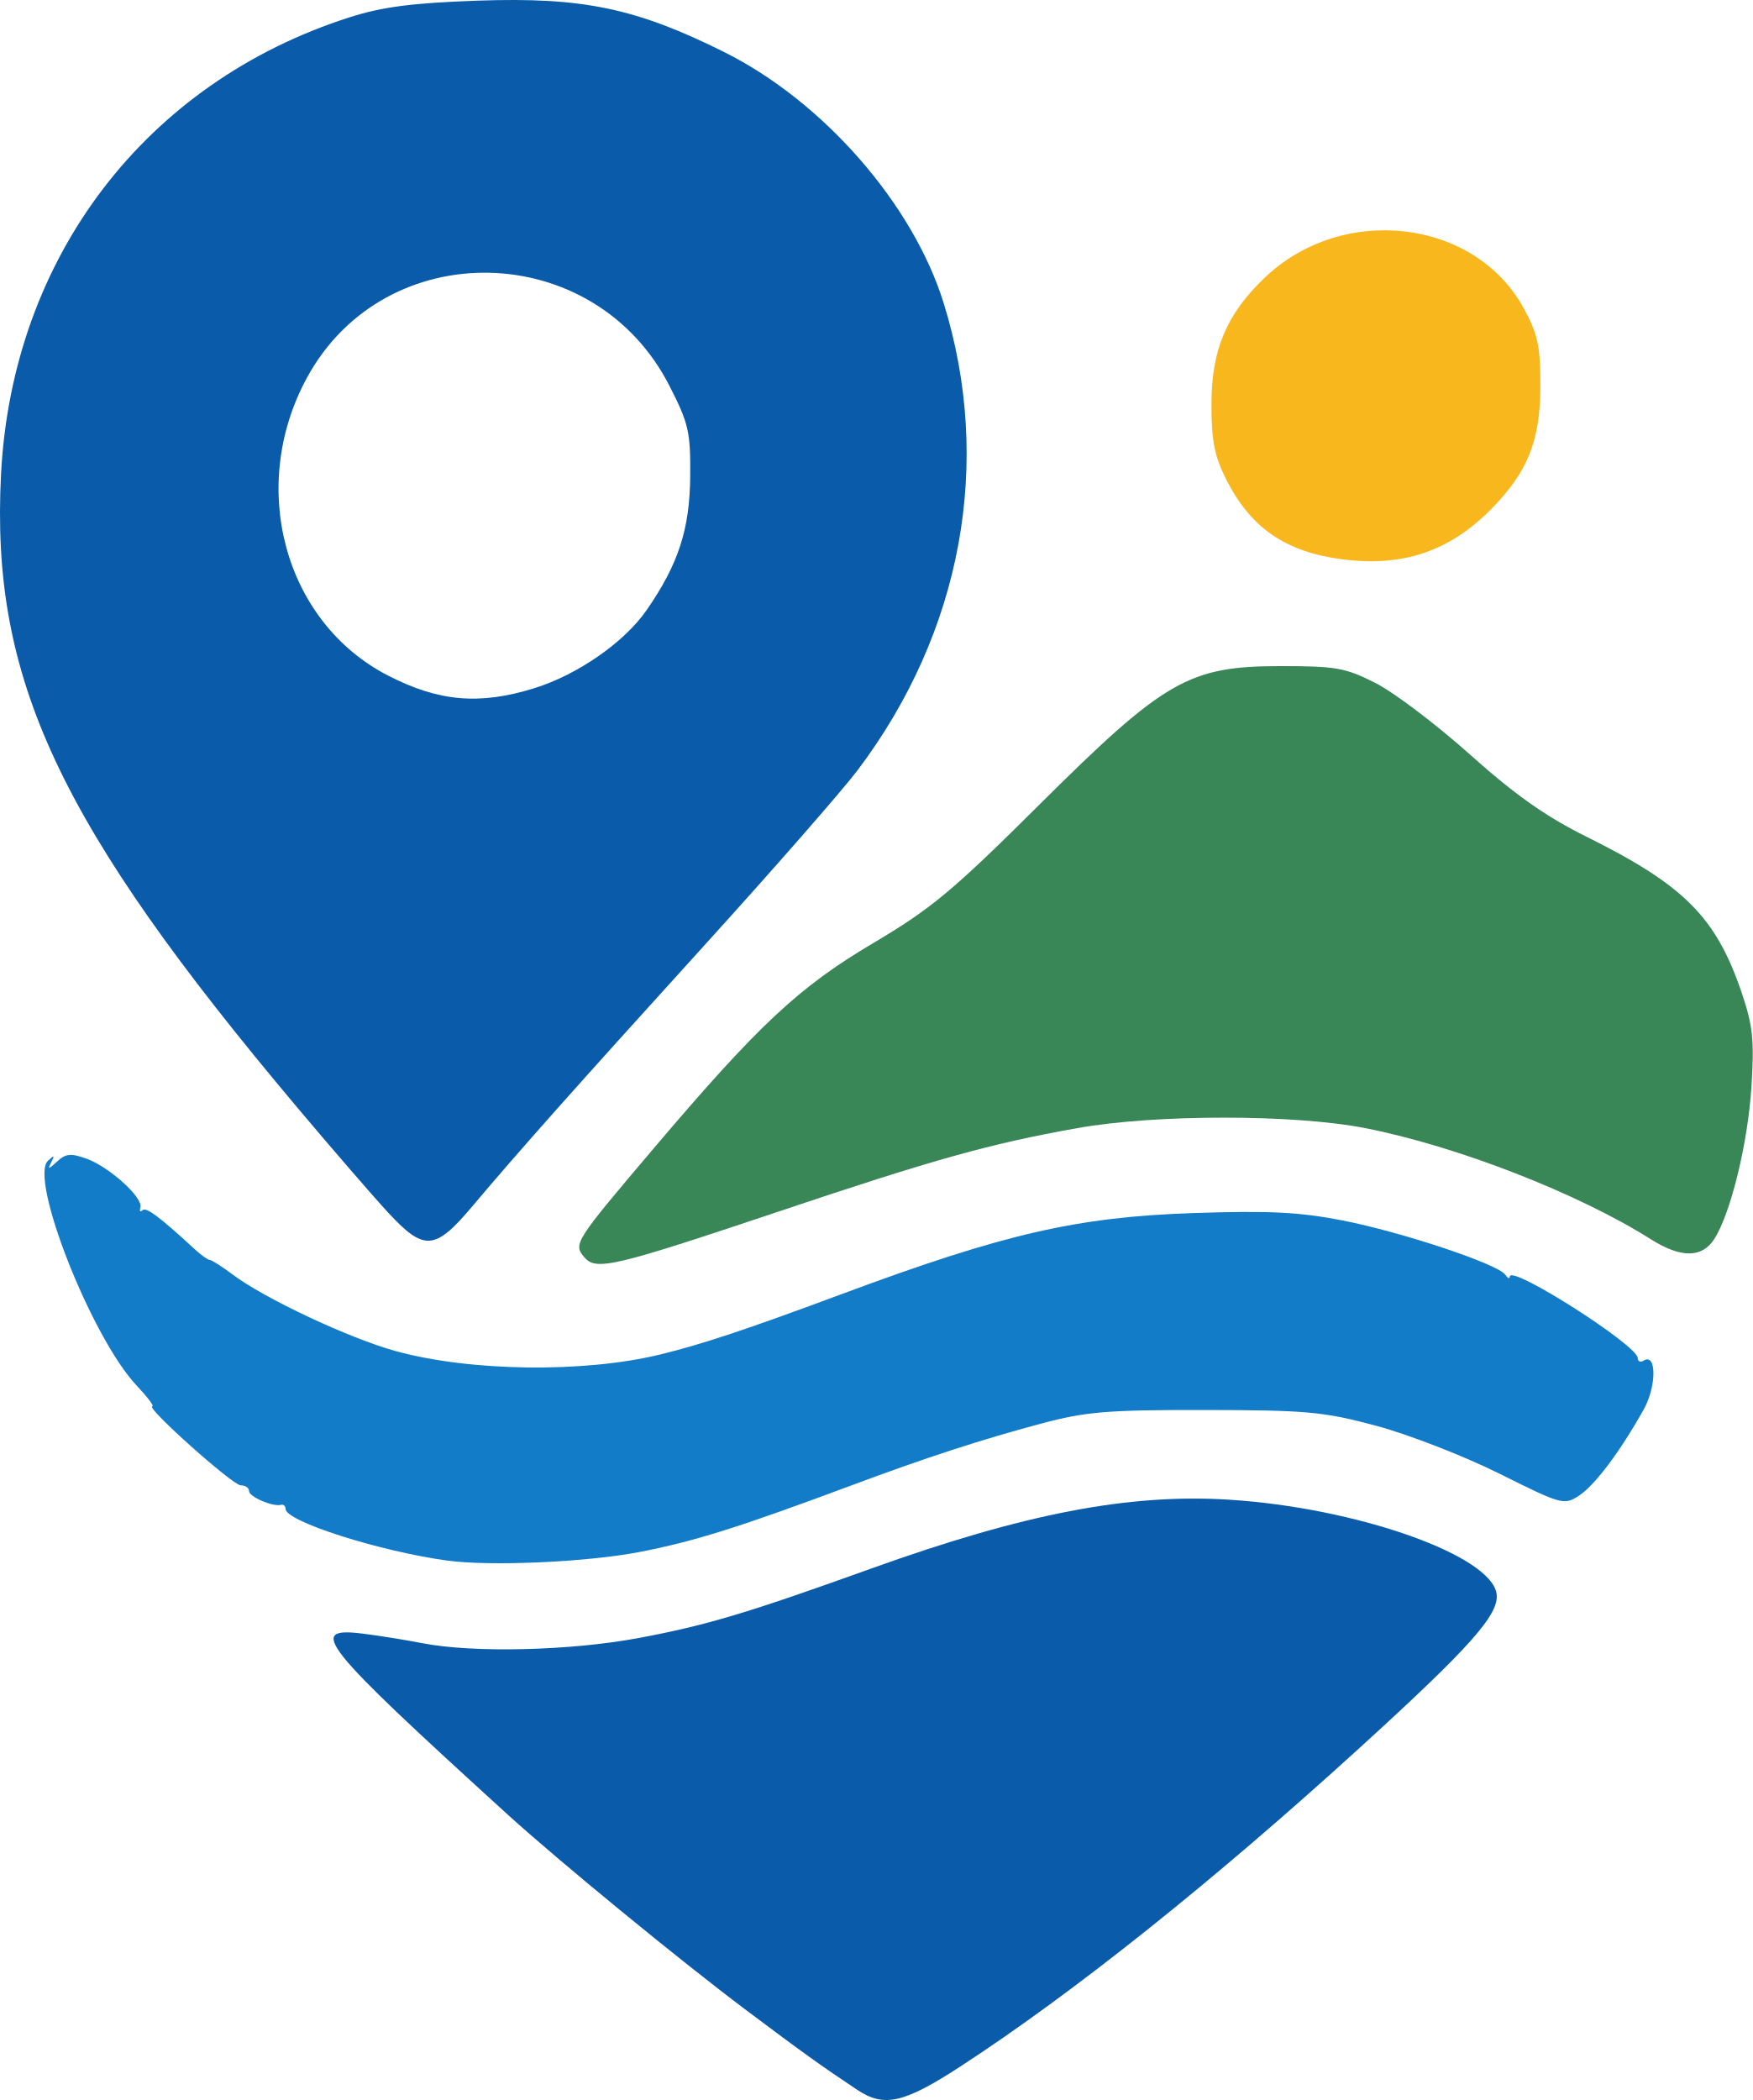
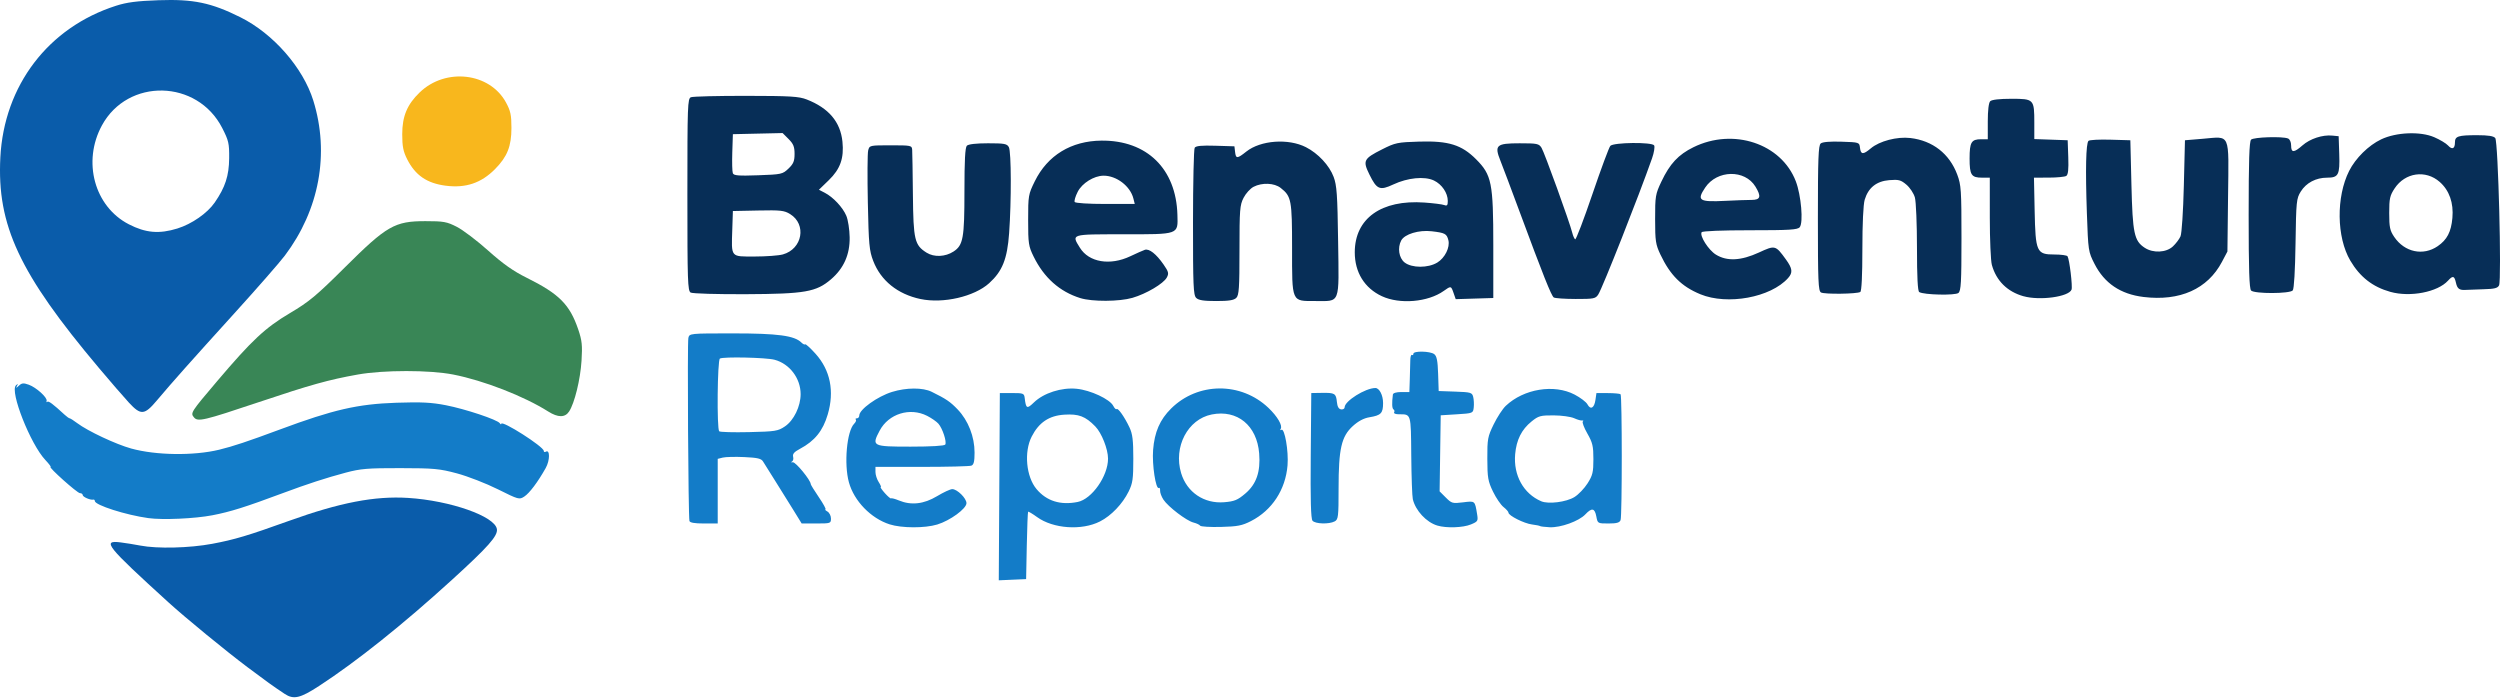
- <svg xmlns="http://www.w3.org/2000/svg" width="76.137mm" height="91.216mm" viewBox="0 0 76.137 91.216" version="1.1" id="svg1" xml:space="preserve">
+ <svg xmlns="http://www.w3.org/2000/svg" width="327.07mm" height="91.216mm" viewBox="0 0 327.07 91.216" version="1.1" id="svg1" xml:space="preserve">
  <defs id="defs1" />
  <g id="layer1" transform="translate(45.91248,-106.2844)">
    <g id="g1" transform="translate(49.42637,20.61545)">
      <path style="fill:#f5f5f6" d="M -128.555,417.634 V 282.168 H 74.645 277.845 V 417.634 553.101 H 74.645 -128.555 Z m 85.99,47.472 c 7.627,-5.272 14.74,-11.162 20.422,-16.913 2.41,-2.439 2.608,-2.718 2.539,-3.572 -0.071,-0.873 -0.198,-0.988 -2.224,-2.004 -3.625,-1.818 -6.146,-2.362 -10.948,-2.362 -5.463,0 -8.884,0.79 -17.727,4.095 -4.124,1.541 -7.619,2.204 -11.774,2.231 -2.81,0.018 -4.168,-0.095 -5.626,-0.468 -2.056,-0.527 -2.708,-0.374 -2.708,0.635 0,0.43 7.156,7.507 9.128,9.027 0.664,0.512 4.203,3.45 6.747,5.602 0.364,0.308 2.209,1.676 4.101,3.04 3.325,2.398 3.479,2.477 4.63,2.362 0.909,-0.091 1.722,-0.486 3.44,-1.673 z m 92.022,-13.659 c 0.192,-0.192 0.318,-1.12 0.318,-2.341 0,-1.113 0.076,-2.92 0.168,-4.016 l 0.168,-1.992 0.903,0.613 c 1.899,1.289 5.828,1.504 7.907,0.433 3.148,-1.622 4.857,-4.382 5.075,-8.196 0.165,-2.899 -0.297,-4.665 -1.75,-6.684 -1.253,-1.742 -3.27,-3.02 -5.359,-3.395 -2.064,-0.371 -4.736,0.198 -6.107,1.299 l -1.007,0.809 v -0.665 c 0,-0.846 -0.681,-1.212 -2.249,-1.212 -2.442,0 -2.249,-1.097 -2.249,12.789 0,9.168 0.08,12.321 0.318,12.558 0.178,0.178 1.029,0.318 1.931,0.318 0.903,0 1.754,-0.14 1.931,-0.318 z m 3.036,-11.349 c -1.95,-0.965 -3.053,-3.642 -2.47,-5.995 0.672,-2.714 2.227,-4.094 4.65,-4.129 3.088,-0.045 5.209,2.801 4.761,6.387 -0.297,2.373 -2.391,4.291 -4.685,4.29 -0.626,-1.2e-4 -1.641,-0.249 -2.256,-0.554 z m -14.871,4.361 c 2.097,-0.622 4.48,-2.382 4.48,-3.308 0,-0.679 -1.685,-2.351 -2.369,-2.351 -0.323,0 -1.116,0.38 -1.762,0.844 -0.925,0.664 -1.511,0.868 -2.756,0.958 -0.923,0.067 -1.91,-0.022 -2.372,-0.213 -1.093,-0.453 -2.648,-2.237 -2.648,-3.038 v -0.654 l 6.044,0.06 c 7.327,0.073 7.064,0.176 6.823,-2.671 -0.281,-3.328 -1.83,-5.887 -4.437,-7.33 -1.321,-0.732 -1.611,-0.786 -4.197,-0.786 -2.392,0 -2.956,0.088 -4.059,0.631 -1.633,0.804 -3.183,2.417 -4.076,4.243 -0.934,1.908 -1.15,5.426 -0.472,7.668 1.468,4.847 6.672,7.472 11.8,5.95 z m -7.426,-11.573 c 0,-0.526 1.084,-2.028 1.9,-2.632 0.499,-0.37 1.127,-0.525 2.123,-0.525 2.202,0 3.598,0.971 4.064,2.826 l 0.173,0.689 h -4.13 c -3.294,0 -4.13,-0.072 -4.13,-0.358 z M 79.22,443.733 c 2.107,-1.183 3.165,-2.299 4.023,-4.242 1.794,-4.062 0.595,-9.412 -2.643,-11.8 -2.034,-1.499 -2.823,-1.722 -6.088,-1.722 -2.732,0 -2.997,0.048 -4.328,0.785 -1.704,0.944 -3.035,2.409 -3.973,4.374 -0.606,1.27 -0.695,1.791 -0.695,4.101 0,2.346 0.084,2.826 0.743,4.233 1.129,2.413 2.488,3.678 5.182,4.82 1.296,0.549 1.778,0.613 3.81,0.501 2.037,-0.112 2.531,-0.243 3.969,-1.05 z m -6.031,-3.269 c -1.68,-0.408 -3.307,-2.772 -3.307,-4.804 0,-3.134 1.299,-5.045 3.813,-5.608 1.258,-0.281 1.618,-0.265 2.619,0.117 2.074,0.792 3.14,2.568 3.128,5.21 -0.009,1.793 -0.477,3.021 -1.524,4.001 -1.228,1.149 -2.892,1.53 -4.729,1.084 z m 34.169,4.122 c 1.523,-0.384 1.806,-0.958 1.351,-2.741 l -0.338,-1.323 -1.584,0.079 c -1.031,0.052 -1.755,-0.046 -2.073,-0.28 -0.697,-0.512 -0.941,-2.168 -0.954,-6.48 l -0.011,-3.77 h 2.107 c 2.397,0 2.655,-0.202 2.655,-2.08 0,-1.572 -0.468,-1.888 -2.797,-1.888 h -1.965 v -2.328 c 0,-1.458 -0.119,-2.447 -0.318,-2.646 -0.178,-0.178 -1.029,-0.318 -1.931,-0.318 -0.903,0 -1.754,0.14 -1.931,0.318 -0.181,0.181 -0.319,1.06 -0.321,2.051 -0.005,2.447 -0.173,2.924 -1.033,2.924 -1.031,0 -1.345,0.464 -1.345,1.984 0,1.576 0.311,1.984 1.508,1.984 h 0.873 v 4.617 c 0,5.889 0.239,7.08 1.701,8.493 1.664,1.609 3.767,2.069 6.407,1.405 z m 12.539,0.039 c 0.514,-0.143 1.497,-0.616 2.183,-1.051 1.075,-0.682 1.248,-0.726 1.248,-0.321 0,0.82 0.582,1.105 2.249,1.105 0.903,0 1.754,-0.14 1.931,-0.318 0.47,-0.47 0.451,-16.596 -0.019,-17.24 -0.276,-0.377 -0.673,-0.446 -2.181,-0.381 -1.811,0.078 -1.847,0.094 -2.013,0.873 -0.093,0.437 -0.183,0.654 -0.2,0.484 -0.017,-0.171 -0.765,-0.677 -1.661,-1.124 -1.374,-0.686 -1.934,-0.814 -3.562,-0.814 -2.716,0 -4.442,0.695 -6.113,2.461 -1.869,1.976 -2.549,3.845 -2.57,7.064 -0.015,2.28 0.059,2.673 0.801,4.233 1.065,2.24 1.872,3.163 3.576,4.091 2.148,1.169 4.334,1.493 6.331,0.938 z m -3.958,-4.781 c -1.878,-1.361 -2.605,-3.972 -1.856,-6.669 0.364,-1.31 1.83,-2.746 3.173,-3.107 1.338,-0.36 3.564,0.207 4.4,1.12 1.473,1.61 1.977,3.916 1.301,5.95 -1.065,3.205 -4.501,4.53 -7.018,2.707 z M 9.24,444.04 c 0.219,-0.219 0.318,-1.57 0.318,-4.366 v -4.048 l 2.447,0.008 2.447,0.008 2.654,4.292 2.654,4.292 2.103,0.078 c 1.746,0.065 2.159,8.1e-4 2.437,-0.379 0.395,-0.54 -0.113,-1.533 -3.091,-6.052 -1.879,-2.851 -2.096,-3.305 -1.58,-3.305 0.708,0 2.696,-1.726 3.392,-2.946 1.131,-1.981 1.481,-3.979 1.096,-6.263 -0.509,-3.017 -1.945,-4.825 -4.918,-6.194 -1.217,-0.56 -1.728,-0.609 -7.305,-0.691 -4.069,-0.06 -6.174,0.007 -6.548,0.207 -0.547,0.293 -0.552,0.397 -0.552,12.668 0,9.271 0.08,12.453 0.318,12.691 0.183,0.183 1.058,0.318 2.064,0.318 1.005,0 1.881,-0.135 2.064,-0.318 z m 0.585,-12.603 c -0.166,-0.055 -0.267,-1.74 -0.267,-4.432 v -4.344 h 3.35 c 3.084,0 3.439,0.052 4.463,0.652 1.33,0.78 1.976,1.993 1.976,3.713 0,1.666 -0.653,2.942 -1.94,3.794 -1.001,0.662 -1.248,0.704 -4.189,0.704 -1.719,0 -3.246,-0.04 -3.393,-0.088 z M 90.322,444.026 c 0.368,-0.281 0.445,-1.08 0.517,-5.358 0.073,-4.384 0.151,-5.161 0.61,-6.076 0.634,-1.264 2.021,-2.258 3.152,-2.258 0.455,0 1.108,-0.196 1.449,-0.435 0.567,-0.397 0.609,-0.573 0.477,-2.021 -0.081,-0.891 -0.298,-1.684 -0.496,-1.81 -0.972,-0.616 -3.454,0.039 -4.64,1.224 -0.811,0.811 -0.872,0.831 -0.872,0.29 0,-0.955 -0.517,-1.217 -2.406,-1.217 -1.371,0 -1.807,0.095 -1.931,0.419 -0.286,0.745 -0.181,16.511 0.113,17.061 0.226,0.422 0.563,0.512 1.934,0.512 0.921,0 1.853,-0.147 2.093,-0.331 z m -148.684,-0.592 c 2.932,-0.442 6,-1.324 9.697,-2.787 7.564,-2.994 11.694,-3.839 17.703,-3.622 4.9,0.177 6.81,0.636 10.752,2.586 2.849,1.41 3.824,1.583 4.589,0.818 0.76,-0.76 2.133,-2.839 2.676,-4.051 0.777,-1.736 0.422,-2.255 -2.997,-4.369 -4.464,-2.762 -9.495,-4.275 -14.984,-4.507 -5.556,-0.235 -9.088,0.576 -20.373,4.678 -7.963,2.895 -14.204,2.859 -20.146,-0.116 -3.002,-1.503 -4.074,-2.257 -6.936,-4.878 -1.289,-1.181 -2.629,-2.218 -2.978,-2.306 -0.692,-0.174 -1.878,0.451 -2.137,1.125 -0.23,0.598 0.65,3.36 1.927,6.05 4.129,8.7 12.794,12.949 23.206,11.38 z m 2.451,-13.596 c 1.464,-0.418 4.023,-1.263 5.688,-1.877 3.697,-1.364 8.527,-2.722 11.89,-3.344 3.516,-0.65 9.945,-0.66 12.965,-0.019 4.089,0.868 8.467,2.589 12.592,4.951 0.961,0.55 1.173,0.582 1.888,0.286 0.726,-0.301 0.878,-0.585 1.547,-2.894 0.583,-2.014 0.745,-3.127 0.758,-5.219 0.016,-2.558 -0.021,-2.736 -0.983,-4.682 -1.231,-2.491 -2.39,-3.536 -5.736,-5.169 -2.313,-1.129 -4.07,-2.433 -7.023,-5.212 -0.582,-0.548 -1.832,-1.368 -2.778,-1.823 -1.555,-0.748 -1.961,-0.828 -4.233,-0.828 -2.311,0 -2.659,0.071 -4.316,0.881 -1.491,0.729 -2.547,1.622 -6.102,5.159 -3.751,3.732 -4.669,4.495 -7.193,5.984 -2.937,1.732 -4.817,3.403 -8.053,7.159 -0.8,0.929 -1.878,2.172 -2.395,2.762 -1.474,1.683 -2.632,3.24 -2.632,3.54 0,0.372 0.759,1.105 1.144,1.105 0.172,0 1.51,-0.342 2.974,-0.761 z m -9.191,-0.787 c 0.389,-0.415 1.719,-1.922 2.956,-3.35 2.621,-3.025 5.792,-6.565 10.054,-11.225 5.49,-6.002 7.165,-8.523 8.629,-12.982 0.677,-2.061 0.739,-2.591 0.749,-6.35 0.01,-4.027 -0.006,-4.149 -0.921,-6.747 -1.851,-5.256 -5.377,-9.179 -10.337,-11.499 -5.445,-2.548 -12.855,-2.658 -18.142,-0.27 -1.874,0.846 -4.856,2.769 -6.083,3.923 -2.91,2.736 -5.478,7.335 -6.454,11.56 -0.816,3.532 -0.645,8.934 0.392,12.404 1.269,4.244 4.526,9.912 8.546,14.871 6.348,7.831 8.688,10.418 9.424,10.418 0.264,0 0.797,-0.339 1.186,-0.754 z m -0.905,-23.952 c -2.464,-0.612 -4.632,-2.455 -5.76,-4.895 -0.839,-1.815 -0.812,-5.75 0.051,-7.502 0.927,-1.882 2.736,-3.744 4.337,-4.464 1.943,-0.873 5.301,-0.88 7.218,-0.015 4.344,1.96 6.182,7.132 4.118,11.584 -1.015,2.189 -2.395,3.643 -4.345,4.578 -1.946,0.933 -3.792,1.168 -5.619,0.713 z m 128.819,9.64 c 1.106,-0.283 2.374,-0.702 2.817,-0.931 1.283,-0.663 2.665,-2.002 2.665,-2.581 0,-0.704 -1.637,-2.913 -2.503,-3.376 -0.625,-0.335 -0.84,-0.291 -2.469,0.497 -2.097,1.014 -4.338,1.196 -5.486,0.444 -0.633,-0.415 -1.711,-1.884 -1.713,-2.335 -5.44e-4,-0.109 2.797,-0.198 6.217,-0.198 5.865,0 6.248,-0.03 6.747,-0.529 0.367,-0.367 0.529,-0.882 0.529,-1.684 0,-7.054 -5.315,-11.677 -12.072,-10.501 -4.34,0.756 -7.489,4.045 -8.361,8.733 -0.42,2.256 0.025,4.858 1.254,7.345 1.163,2.352 3.087,4.023 5.554,4.823 2.879,0.934 4.112,0.987 6.821,0.294 z m -6.688,-13.31 c 0.003,-0.822 1.069,-2.011 2.186,-2.438 1.97,-0.753 3.935,0.106 4.668,2.041 l 0.276,0.728 h -3.565 c -2.676,0 -3.565,-0.083 -3.564,-0.331 z m 45.243,13.403 c 0.509,-0.081 1.459,-0.442 2.109,-0.803 l 1.183,-0.656 0.492,0.676 c 0.463,0.636 0.629,0.676 2.819,0.676 1.716,0 2.411,-0.101 2.647,-0.386 0.521,-0.628 0.233,-13.626 -0.341,-15.383 -0.983,-3.012 -3.202,-4.778 -6.794,-5.408 -3.77,-0.661 -9.482,0.943 -9.947,2.793 -0.198,0.788 1.319,3.728 2.017,3.91 0.269,0.07 1.066,-0.139 1.771,-0.466 1.672,-0.775 3.488,-1.034 4.79,-0.683 1.183,0.319 1.558,0.68 1.883,1.816 l 0.228,0.797 -2.479,-0.148 c -4.637,-0.277 -7.483,0.881 -8.928,3.633 -0.691,1.316 -0.754,1.647 -0.654,3.453 0.135,2.444 0.826,3.817 2.536,5.045 0.657,0.472 1.8,1.002 2.54,1.178 1.277,0.304 1.984,0.296 4.124,-0.044 z m -2.056,-5.195 c -1.144,-0.552 -1.141,-2.352 0.006,-3.206 0.772,-0.574 2.822,-0.75 4.233,-0.362 1.378,0.378 0.824,2.626 -0.863,3.498 -0.883,0.456 -2.505,0.49 -3.376,0.07 z m -58.433,4.953 c 2.124,-0.553 3.765,-1.582 4.801,-3.009 1.586,-2.186 1.768,-3.165 1.913,-10.292 0.16,-7.869 0.332,-7.465 -3.196,-7.465 -3.518,0 -3.353,-0.314 -3.353,6.399 0,5.874 -0.142,6.71 -1.314,7.756 -0.402,0.358 -0.968,0.529 -1.751,0.529 -0.955,0 -1.31,-0.152 -2.023,-0.864 l -0.865,-0.864 -0.132,-6.103 c -0.16,-7.366 0.04,-6.986 -3.545,-6.746 -1.295,0.087 -2.527,0.301 -2.738,0.476 -0.322,0.267 -0.366,1.384 -0.274,6.945 0.101,6.137 0.154,6.744 0.719,8.214 1.627,4.234 6.613,6.365 11.759,5.024 z m 36.193,-0.038 c 0.441,-0.399 0.484,-0.955 0.484,-6.226 0,-6.48 0.153,-7.24 1.638,-8.146 1.035,-0.631 1.761,-0.67 2.98,-0.161 1.508,0.63 1.587,0.987 1.733,7.854 0.101,4.748 0.219,6.348 0.495,6.681 0.289,0.348 0.857,0.437 2.794,0.437 1.559,0 2.597,-0.122 2.894,-0.339 0.423,-0.309 0.462,-0.95 0.44,-7.209 -0.014,-3.991 -0.143,-7.313 -0.309,-7.928 -1.231,-4.572 -5.577,-6.932 -10.223,-5.552 -0.747,0.222 -1.713,0.702 -2.146,1.066 l -0.788,0.663 -0.085,-0.736 -0.085,-0.736 -2.607,-0.076 c -1.695,-0.049 -2.736,0.031 -2.977,0.231 -0.304,0.253 -0.37,2.019 -0.37,9.977 0,8.627 0.047,9.722 0.438,10.154 0.612,0.677 4.957,0.712 5.693,0.046 z m 67.287,0.031 c 2.905,-0.757 5.893,-2.943 5.51,-4.032 -0.325,-0.923 -2.278,-3.234 -2.733,-3.234 -0.259,0 -1.167,0.368 -2.018,0.817 -1.387,0.732 -1.739,0.807 -3.374,0.717 -1.741,-0.096 -1.867,-0.148 -2.712,-1.126 -1.674,-1.937 -1.68,-1.934 5.12,-1.975 7.099,-0.042 6.96,0.008 6.955,-2.509 -0.006,-3.078 -1.057,-5.71 -2.991,-7.493 -3.403,-3.137 -8.194,-3.528 -12.475,-1.018 -1.323,0.776 -2.603,2.343 -3.532,4.325 -0.652,1.391 -0.71,1.787 -0.71,4.822 0,3.156 0.038,3.386 0.823,5.027 1.497,3.129 3.448,4.785 6.718,5.704 1.651,0.464 3.577,0.455 5.42,-0.025 z m -6.214,-13.629 c 0,-0.831 0.871,-1.825 1.967,-2.243 1.992,-0.761 4.003,-0.008 4.607,1.726 l 0.277,0.795 h -3.426 c -2.216,0 -3.426,-0.098 -3.426,-0.278 z m -13.953,13.441 c 0.398,-0.302 4.53,-10.467 6.94,-17.075 0.956,-2.62 0.975,-2.74 0.523,-3.24 -0.419,-0.463 -0.712,-0.503 -2.745,-0.371 -1.252,0.081 -2.524,0.197 -2.828,0.257 -0.587,0.117 -1.164,1.511 -3.586,8.665 -0.63,1.861 -1.196,3.231 -1.258,3.043 -0.783,-2.39 -4.111,-11.272 -4.317,-11.52 -0.187,-0.226 -1.143,-0.331 -3.01,-0.331 -3.858,0 -3.806,-0.262 -1.298,6.558 2.8,7.615 5.143,13.611 5.473,14.009 0.382,0.46 5.499,0.464 6.105,0.005 z m 61.264,-0.305 c 0.443,-0.229 0.874,-0.631 0.957,-0.892 0.168,-0.529 -0.224,-4.094 -0.499,-4.539 -0.096,-0.156 -0.853,-0.285 -1.681,-0.287 -0.828,-0.002 -1.657,-0.1 -1.841,-0.217 -0.614,-0.39 -0.855,-1.988 -0.855,-5.664 v -3.64 h 1.793 c 2.586,0 2.969,-0.336 2.969,-2.602 0,-2.62 -0.316,-2.954 -2.793,-2.954 h -1.969 v -2.23 c 0,-2.967 -0.103,-3.062 -3.307,-3.062 -3.205,0 -3.307,0.095 -3.307,3.062 v 2.23 h -0.873 c -1.306,0 -1.508,0.373 -1.508,2.778 0,2.444 0.195,2.778 1.622,2.778 h 0.987 l 0.085,5.622 c 0.08,5.276 0.123,5.7 0.707,6.886 1.165,2.366 3.438,3.451 6.821,3.256 1.038,-0.06 2.25,-0.296 2.693,-0.525 z m 16.089,-0.216 c 1.923,-0.736 3.612,-2.276 4.517,-4.119 l 0.742,-1.512 0.082,-7.066 c 0.057,-4.948 -0.009,-7.235 -0.221,-7.632 -0.283,-0.529 -0.465,-0.559 -2.728,-0.46 -1.333,0.059 -2.623,0.219 -2.866,0.356 -0.387,0.219 -0.452,0.981 -0.53,6.202 -0.095,6.364 -0.271,7.257 -1.559,7.946 -0.76,0.407 -2.431,0.384 -3.113,-0.042 -1.17,-0.73 -1.356,-1.681 -1.508,-7.677 -0.079,-3.108 -0.207,-5.86 -0.284,-6.115 -0.122,-0.402 -0.501,-0.463 -2.869,-0.463 -2.143,0 -2.801,0.088 -3.069,0.411 -0.26,0.314 -0.33,1.923 -0.296,6.813 0.025,3.521 0.12,6.819 0.212,7.328 0.589,3.261 3.611,6.082 7.104,6.632 1.904,0.3 4.719,0.033 6.385,-0.605 z m -182.226,0.07 c 1.076,-0.157 2.456,-0.506 3.067,-0.776 2.299,-1.017 4.37,-4.154 4.37,-6.619 0,-1.729 -0.756,-3.7 -1.894,-4.934 -0.586,-0.635 -1.292,-1.227 -1.569,-1.315 -0.455,-0.144 -0.423,-0.228 0.327,-0.859 1.107,-0.932 2.072,-3.059 2.076,-4.575 0.005,-2.143 -0.652,-3.748 -2.081,-5.084 -2.04,-1.908 -2.973,-2.102 -10.749,-2.236 -4.297,-0.074 -6.869,-0.016 -7.342,0.166 l -0.728,0.28 v 12.826 c 0,10.848 0.058,12.858 0.378,13.037 0.599,0.335 11.968,0.408 14.146,0.091 z m -7.998,-5.48 c -0.097,-0.097 -0.176,-1.357 -0.176,-2.799 v -2.623 l 3.434,0.087 c 3.349,0.085 3.453,0.105 4.167,0.821 0.581,0.582 0.733,0.978 0.733,1.911 0,2.127 -1.276,2.745 -5.711,2.768 -1.249,0.006 -2.35,-0.068 -2.447,-0.165 z m -0.176,-12.921 v -2.514 h 3.022 c 2.866,0 3.065,0.036 3.836,0.685 0.925,0.779 1.062,1.772 0.417,3.02 -0.517,0.999 -1.686,1.319 -4.828,1.321 l -2.447,10e-4 z M 158.675,413.825 c 0.255,-0.098 0.357,-1.591 0.42,-6.163 0.093,-6.663 0.243,-7.344 1.795,-8.147 1.326,-0.686 2.534,-0.519 3.651,0.504 l 0.988,0.905 0.132,6.35 c 0.073,3.492 0.202,6.419 0.286,6.503 0.085,0.084 1.223,0.229 2.53,0.322 3.81,0.27 3.534,0.863 3.534,-7.576 0,-6.527 -0.045,-7.246 -0.541,-8.57 -1.699,-4.54 -7.482,-6.339 -11.551,-3.594 -0.974,0.657 -1.137,0.7 -1.137,0.3 0,-0.898 -0.565,-1.102 -3.043,-1.102 -1.52,0 -2.525,0.117 -2.725,0.318 -0.491,0.491 -0.452,19.354 0.042,19.848 0.261,0.261 1.03,0.342 2.821,0.295 1.354,-0.035 2.613,-0.122 2.798,-0.193 z m 73.757,0.12 c 0.562,-0.13 1.604,-0.599 2.315,-1.041 0.927,-0.576 1.293,-0.696 1.293,-0.424 0,0.864 1.098,1.176 3.534,1.004 2.698,-0.19 3.083,-0.444 3.074,-2.02 -0.034,-6.118 -0.564,-18.034 -0.815,-18.336 -0.216,-0.261 -0.994,-0.364 -2.742,-0.364 -2.078,0 -2.509,0.076 -2.904,0.512 -0.255,0.282 -0.386,0.638 -0.291,0.792 0.095,0.154 -0.449,-0.107 -1.208,-0.579 -1.33,-0.827 -1.483,-0.858 -4.182,-0.857 -2.589,6.1e-4 -2.905,0.058 -4.174,0.761 -3.731,2.066 -5.379,5.195 -5.368,10.194 0.007,3.104 0.455,4.63 2.034,6.924 1.899,2.761 5.962,4.239 9.433,3.434 z m -1.49,-6.118 c -1.866,-0.309 -3.103,-2.115 -3.103,-4.53 0,-1.651 0.806,-3.476 1.88,-4.257 0.926,-0.674 2.831,-0.688 3.958,-0.03 2.449,1.431 2.803,5.89 0.63,7.94 -0.961,0.906 -1.828,1.132 -3.365,0.877 z m -15.59,5.769 c 0.169,-0.204 0.311,-2.606 0.363,-6.152 0.073,-4.959 0.154,-5.943 0.554,-6.674 0.577,-1.056 2.202,-1.921 3.607,-1.921 1.488,0 1.878,-0.648 1.878,-3.119 0,-2.603 -0.221,-2.968 -1.795,-2.961 -1.263,0.006 -3.231,0.731 -4.087,1.505 -0.425,0.385 -0.468,0.385 -0.468,0.004 0,-0.957 -0.746,-1.251 -3.175,-1.251 -1.778,0 -2.444,0.1 -2.759,0.416 -0.363,0.363 -0.416,1.637 -0.416,9.967 0,8.516 0.048,9.604 0.438,10.035 0.367,0.406 0.854,0.484 3.01,0.484 1.752,0 2.661,-0.107 2.85,-0.335 z M -22.282,399.057 c 1.408,-0.651 3.096,-2.355 3.785,-3.82 0.839,-1.786 0.757,-4.778 -0.18,-6.498 -1.178,-2.164 -3.404,-3.383 -6.179,-3.383 -2.823,0 -5.4,1.647 -6.771,4.329 -1.388,2.714 -0.68,6.631 1.536,8.495 1.091,0.918 1.881,1.243 3.534,1.456 1.703,0.219 2.905,0.057 4.276,-0.578 z" id="path8" />
      <path style="fill:#f8b71d" d="m -37.028,109.964 c -2.458,-0.316 -3.976,-1.357 -5.04,-3.457 -0.518,-1.023 -0.648,-1.681 -0.648,-3.282 0,-2.348 0.646,-3.891 2.292,-5.474 3.389,-3.259 9.153,-2.586 11.278,1.317 0.602,1.107 0.718,1.642 0.718,3.336 0,2.403 -0.545,3.77 -2.149,5.39 -1.809,1.827 -3.83,2.507 -6.45,2.17 z" id="path6" />
      <path style="fill:#137cc8" d="m 35.399,149.34 0.069,-12.249 h 1.587 c 1.496,0 1.592,0.038 1.667,0.661 0.167,1.392 0.292,1.452 1.201,0.571 1.28,-1.241 3.622,-1.99 5.599,-1.791 1.817,0.183 4.342,1.363 4.786,2.237 0.159,0.312 0.354,0.502 0.434,0.421 0.186,-0.186 1.04,1.028 1.688,2.398 0.4,0.847 0.5,1.667 0.5,4.101 -2.2e-5,2.644 -0.08,3.205 -0.611,4.284 -0.8,1.624 -2.274,3.165 -3.747,3.915 -2.387,1.216 -6.12,0.958 -8.23,-0.57 -0.598,-0.433 -1.127,-0.749 -1.175,-0.7 -0.048,0.048 -0.126,2.051 -0.174,4.451 l -0.086,4.364 -1.789,0.078 -1.789,0.078 z m 10.25,2 c 1.858,-0.372 3.974,-3.389 3.974,-5.667 0,-1.253 -0.838,-3.368 -1.673,-4.222 -1.294,-1.324 -2.162,-1.652 -4.047,-1.532 -1.998,0.127 -3.323,1.017 -4.268,2.866 -1.027,2.009 -0.726,5.256 0.638,6.876 1.314,1.561 3.13,2.129 5.376,1.679 z m -24.601,2.928 c -2.45,-0.785 -4.649,-3.052 -5.324,-5.492 -0.665,-2.401 -0.278,-6.706 0.688,-7.673 0.208,-0.208 0.304,-0.451 0.213,-0.541 -0.09,-0.09 -0.025,-0.164 0.145,-0.164 0.17,0 0.309,-0.168 0.309,-0.374 0,-0.783 2.373,-2.489 4.286,-3.081 1.874,-0.58 4.025,-0.587 5.182,-0.018 1.9,0.935 2.437,1.3 3.413,2.322 1.375,1.44 2.201,3.552 2.201,5.632 0,1.169 -0.103,1.589 -0.419,1.71 -0.23,0.088 -3.147,0.161 -6.482,0.161 H 19.196 v 0.671 c 0,0.369 0.192,0.964 0.427,1.323 0.235,0.359 0.353,0.652 0.263,0.652 -0.091,0 0.154,0.357 0.543,0.794 0.389,0.437 0.757,0.744 0.817,0.684 0.06,-0.06 0.513,0.059 1.006,0.264 1.604,0.67 3.272,0.486 4.995,-0.552 0.846,-0.509 1.744,-0.926 1.996,-0.926 0.649,0 1.859,1.195 1.859,1.837 0,0.717 -2.135,2.278 -3.818,2.792 -1.622,0.495 -4.658,0.485 -6.236,-0.02 z m 7.279,-10.435 c 0.221,-0.358 -0.355,-2.116 -0.897,-2.735 -0.236,-0.27 -0.9,-0.731 -1.475,-1.025 -2.246,-1.146 -5.04,-0.275 -6.21,1.936 -1.078,2.037 -0.969,2.093 4.056,2.093 2.676,0 4.423,-0.104 4.525,-0.27 z m 33.348,10.61 c -0.077,-0.125 -0.469,-0.31 -0.871,-0.41 -0.916,-0.229 -3.318,-2.06 -3.937,-3.003 -0.256,-0.391 -0.451,-0.921 -0.432,-1.179 0.019,-0.258 -0.054,-0.414 -0.163,-0.347 -0.401,0.248 -0.903,-3.054 -0.754,-4.957 0.184,-2.354 0.889,-3.977 2.359,-5.432 3.504,-3.469 9.142,-3.505 12.736,-0.081 1.17,1.115 1.867,2.305 1.602,2.735 -0.104,0.168 -0.066,0.225 0.087,0.13 0.427,-0.264 0.958,2.802 0.805,4.65 -0.265,3.194 -2.023,5.877 -4.775,7.288 -1.173,0.601 -1.759,0.715 -3.946,0.77 -1.413,0.035 -2.632,-0.039 -2.709,-0.164 z m 5.901,-4.199 c 1.455,-1.234 2.012,-2.839 1.82,-5.254 -0.289,-3.655 -2.854,-5.762 -6.204,-5.097 -3.143,0.624 -5.034,4.243 -4.007,7.669 0.752,2.51 3.004,4.032 5.638,3.812 1.338,-0.112 1.751,-0.281 2.753,-1.131 z m 25.126,4.182 c -1.435,-0.433 -2.841,-1.944 -3.205,-3.445 -0.088,-0.364 -0.18,-2.946 -0.204,-5.738 -0.047,-5.523 -0.003,-5.374 -1.607,-5.374 -0.433,0 -0.719,-0.111 -0.636,-0.246 0.084,-0.135 0.049,-0.31 -0.077,-0.388 -0.2,-0.124 -0.229,-0.794 -0.085,-1.945 0.025,-0.203 0.452,-0.331 1.1,-0.331 h 1.058 l 0.055,-1.654 c 0.03,-0.909 0.06,-2.029 0.066,-2.489 0.006,-0.459 0.1,-0.78 0.209,-0.712 0.109,0.068 0.198,-0.003 0.198,-0.157 0,-0.392 2.186,-0.351 2.72,0.051 0.338,0.254 0.457,0.852 0.514,2.58 l 0.074,2.249 2.18,0.077 c 2.035,0.072 2.191,0.118 2.336,0.696 0.085,0.34 0.116,0.961 0.069,1.378 -0.086,0.753 -0.105,0.761 -2.203,0.892 l -2.117,0.132 -0.072,4.975 -0.072,4.975 0.809,0.809 c 0.766,0.766 0.885,0.799 2.256,0.628 1.581,-0.198 1.545,-0.227 1.832,1.503 0.156,0.939 0.119,1.003 -0.805,1.389 -1.027,0.429 -3.211,0.502 -4.392,0.145 z m 13.44,0.07 c -0.05,-0.05 -0.53,-0.146 -1.067,-0.215 -1.027,-0.131 -3.06,-1.155 -3.063,-1.542 -0.001,-0.125 -0.292,-0.455 -0.647,-0.734 -0.355,-0.279 -0.975,-1.189 -1.378,-2.022 -0.655,-1.355 -0.734,-1.809 -0.742,-4.293 -0.009,-2.589 0.048,-2.895 0.828,-4.498 0.46,-0.946 1.174,-2.039 1.586,-2.428 2.356,-2.229 6.324,-2.876 9.008,-1.47 0.759,0.398 1.511,0.968 1.672,1.268 0.409,0.765 0.894,0.504 1.05,-0.566 l 0.132,-0.905 1.505,0.006 c 0.828,0.003 1.571,0.071 1.651,0.151 0.207,0.207 0.209,15.922 0.002,16.461 -0.131,0.342 -0.502,0.447 -1.586,0.447 -1.408,0 -1.416,-0.005 -1.589,-0.926 -0.205,-1.095 -0.591,-1.166 -1.435,-0.267 -0.837,0.891 -3.243,1.757 -4.676,1.683 -0.637,-0.033 -1.199,-0.1 -1.249,-0.15 z m 4.504,-3.802 c 0.524,-0.324 1.296,-1.13 1.715,-1.79 0.663,-1.046 0.762,-1.455 0.762,-3.168 0,-1.698 -0.108,-2.155 -0.79,-3.347 -0.435,-0.759 -0.702,-1.468 -0.595,-1.576 0.107,-0.107 0.076,-0.166 -0.07,-0.13 -0.146,0.036 -0.622,-0.099 -1.058,-0.298 -0.437,-0.2 -1.646,-0.368 -2.687,-0.373 -1.725,-0.009 -1.983,0.062 -2.892,0.797 -1.305,1.056 -1.98,2.405 -2.145,4.283 -0.242,2.758 1.092,5.165 3.412,6.157 0.945,0.404 3.28,0.106 4.349,-0.555 z m -115.786,3.132 c -0.154,-0.618 -0.289,-23.346 -0.142,-23.945 0.146,-0.594 0.154,-0.595 5.855,-0.595 5.852,0 8.029,0.292 8.934,1.197 0.201,0.201 0.424,0.307 0.496,0.236 0.071,-0.071 0.68,0.482 1.352,1.229 1.938,2.155 2.491,4.904 1.598,7.94 -0.631,2.147 -1.704,3.475 -3.639,4.504 -0.758,0.403 -0.985,0.669 -0.888,1.04 0.072,0.274 -0.006,0.56 -0.172,0.635 -0.166,0.075 -0.107,0.111 0.133,0.079 0.372,-0.05 2.342,2.356 2.342,2.86 0,0.084 0.481,0.861 1.068,1.726 0.588,0.865 0.974,1.577 0.86,1.581 -0.115,0.004 6.3e-5,0.129 0.255,0.278 0.255,0.148 0.463,0.561 0.463,0.918 0,0.629 -0.058,0.648 -1.918,0.646 l -1.918,-0.002 -1.058,-1.72 c -0.582,-0.946 -1.654,-2.664 -2.381,-3.818 -0.728,-1.154 -1.454,-2.312 -1.614,-2.574 -0.232,-0.38 -0.725,-0.495 -2.45,-0.573 -1.187,-0.054 -2.455,-0.024 -2.818,0.067 l -0.659,0.165 v 4.228 4.228 h -1.808 c -1.226,0 -1.835,-0.106 -1.89,-0.331 z M 7.349,141.457 c 1.162,-0.78 2.057,-2.619 2.057,-4.227 0,-2.067 -1.442,-3.969 -3.408,-4.494 -1.108,-0.296 -6.729,-0.419 -7.154,-0.156 -0.327,0.202 -0.413,9.191 -0.091,9.513 0.107,0.107 1.863,0.157 3.903,0.11 3.442,-0.079 3.778,-0.132 4.693,-0.746 z m 69.025,12.337 c -0.214,-0.258 -0.281,-2.725 -0.231,-8.533 l 0.07,-8.17 1.378,-0.022 c 1.705,-0.028 1.864,0.069 1.974,1.192 0.06,0.614 0.235,0.921 0.551,0.966 0.255,0.036 0.463,-0.089 0.463,-0.28 0,-0.809 2.707,-2.505 4.016,-2.516 0.526,-0.004 1.011,0.94 1.011,1.969 0,1.331 -0.265,1.608 -1.776,1.857 -0.746,0.123 -1.468,0.505 -2.182,1.154 -1.495,1.36 -1.863,2.973 -1.863,8.161 0,3.72 -0.04,4.058 -0.512,4.31 -0.734,0.393 -2.546,0.338 -2.899,-0.089 z m -152.296,-0.341 c -2.941,-0.403 -7.011,-1.703 -7.011,-2.24 0,-0.128 -0.089,-0.208 -0.198,-0.18 -0.361,0.095 -1.389,-0.348 -1.389,-0.599 0,-0.136 -0.162,-0.247 -0.361,-0.247 -0.348,0 -4.174,-3.419 -3.841,-3.433 0.09,-0.004 -0.217,-0.41 -0.682,-0.903 -1.956,-2.074 -4.684,-8.993 -3.85,-9.765 0.274,-0.254 0.302,-0.238 0.136,0.078 -0.165,0.314 -0.112,0.306 0.25,-0.034 0.379,-0.356 0.603,-0.379 1.289,-0.132 0.985,0.354 2.465,1.693 2.34,2.117 -0.049,0.164 -0.009,0.22 0.087,0.124 0.157,-0.157 0.726,0.267 2.277,1.696 0.276,0.255 0.57,0.463 0.652,0.463 0.082,0 0.529,0.285 0.992,0.633 1.382,1.039 5.043,2.759 7.058,3.318 3.236,0.897 8.19,0.963 11.511,0.154 1.826,-0.445 3.72,-1.075 7.938,-2.643 7.007,-2.604 10.167,-3.33 15.232,-3.501 3.279,-0.11 4.601,-0.044 6.482,0.324 2.578,0.505 6.745,1.895 7.055,2.353 0.107,0.158 0.196,0.196 0.198,0.084 0.011,-0.548 5.56,2.986 5.56,3.54 0,0.147 0.116,0.195 0.257,0.108 0.567,-0.35 0.563,1.124 -0.006,2.136 -1.028,1.831 -2.118,3.281 -2.802,3.729 -0.649,0.425 -0.748,0.398 -3.461,-0.955 -1.536,-0.766 -3.938,-1.699 -5.336,-2.075 -2.293,-0.615 -3.023,-0.683 -7.437,-0.689 -4.267,-0.006 -5.183,0.07 -7.144,0.594 -2.592,0.693 -5.013,1.481 -8.202,2.671 -4.916,1.834 -6.85,2.442 -9.228,2.902 -2.293,0.443 -6.487,0.63 -8.367,0.372 z" id="path4" />
      <path id="path3" style="display:inline;fill:#398656" d="m -39.68,114.602 c -4.021,0 -5.056,0.594 -10.532,6.04 -3.741,3.721 -4.679,4.502 -7.201,5.994 -3.227,1.911 -4.975,3.545 -9.528,8.911 -3.43,4.043 -3.5,4.151 -3.029,4.718 v 5.2e-4 c 0.512,0.617 1.228,0.45 8.468,-1.978 6.791,-2.278 9.152,-2.936 12.965,-3.618 3.386,-0.606 9.409,-0.606 12.499,5.2e-4 3.987,0.782 9.24,2.826 12.418,4.833 1.287,0.812 2.204,0.813 2.735,0.002 0.717,-1.095 1.473,-4.18 1.627,-6.647 0.126,-2.012 0.06,-2.644 -0.428,-4.079 -1.114,-3.276 -2.495,-4.662 -6.754,-6.774 -1.748,-0.867 -3.095,-1.818 -5.033,-3.551 -1.455,-1.302 -3.301,-2.701 -4.101,-3.109 -1.308,-0.667 -1.724,-0.743 -4.107,-0.743 z" />
      <path style="fill:#0a5caa" d="m -58.096,176.447 c -1.566,-1.041 -2.337,-1.594 -4.862,-3.489 -2.822,-2.118 -8.135,-6.476 -10.322,-8.466 -8.161,-7.427 -8.759,-8.175 -6.281,-7.862 0.691,0.087 1.852,0.274 2.58,0.415 2.226,0.43 6.433,0.327 9.408,-0.231 2.926,-0.549 4.695,-1.077 10.057,-3.006 6.655,-2.393 11.216,-3.272 15.569,-2.998 5.524,0.348 11.376,2.406 11.618,4.088 0.127,0.883 -1.127,2.297 -5.884,6.632 -6.405,5.837 -12.47,10.681 -17.393,13.889 -2.462,1.604 -3.326,1.802 -4.49,1.028 z m -20.374,-38.099 c -0.641,-0.691 -2.418,-2.745 -3.949,-4.564 -10.393,-12.348 -13.333,-18.63 -12.875,-27.517 0.485,-9.42 6.275,-17.011 15.138,-19.846 1.42,-0.454 2.719,-0.623 5.571,-0.724 4.548,-0.16 6.877,0.325 10.701,2.232 4.306,2.147 8.199,6.599 9.536,10.904 2.149,6.922 0.794,14.285 -3.734,20.286 -0.667,0.884 -3.644,4.288 -6.616,7.564 -5.729,6.315 -8.058,8.934 -10.138,11.4 -1.607,1.906 -2.081,1.94 -3.634,0.265 z m 6.348,-22.789 c 1.885,-0.587 3.911,-1.998 4.877,-3.397 1.375,-1.991 1.866,-3.498 1.887,-5.789 0.018,-1.948 -0.065,-2.309 -0.907,-3.955 -3.26,-6.378 -12.345,-6.578 -15.738,-0.346 -2.583,4.745 -0.983,10.624 3.522,12.942 2.206,1.135 3.976,1.287 6.359,0.546 z" id="path2" />
      <path style="fill:#072e57" d="m 25.088,124.791 c -2.993,-0.635 -5.19,-2.406 -6.183,-4.983 -0.518,-1.344 -0.592,-2.143 -0.706,-7.636 -0.07,-3.374 -0.051,-6.44 0.043,-6.813 0.169,-0.674 0.187,-0.679 2.943,-0.679 2.687,0 2.774,0.018 2.815,0.595 0.023,0.327 0.066,2.98 0.095,5.894 0.059,5.894 0.22,6.572 1.794,7.559 0.98,0.615 2.449,0.55 3.525,-0.155 1.256,-0.823 1.423,-1.746 1.423,-7.879 0,-4.037 0.09,-5.735 0.318,-5.962 0.201,-0.201 1.215,-0.318 2.769,-0.318 2.153,0 2.485,0.062 2.725,0.512 0.32,0.599 0.339,7.028 0.033,11.262 -0.244,3.371 -0.884,4.97 -2.614,6.533 -1.946,1.758 -6.021,2.696 -8.98,2.068 z m 20.906,-0.122 c -2.698,-0.843 -4.743,-2.662 -6.102,-5.427 -0.668,-1.358 -0.72,-1.707 -0.72,-4.778 0,-3.212 0.027,-3.367 0.871,-5.083 1.67,-3.393 4.766,-5.279 8.722,-5.315 5.939,-0.053 9.766,3.682 9.935,9.696 0.074,2.634 0.285,2.559 -7.144,2.559 -6.869,0 -6.728,-0.044 -5.612,1.761 1.178,1.907 3.939,2.372 6.592,1.113 0.798,-0.379 1.653,-0.757 1.898,-0.841 0.566,-0.192 1.492,0.533 2.455,1.923 0.658,0.949 0.711,1.162 0.425,1.697 -0.428,0.799 -2.686,2.135 -4.499,2.661 -1.73,0.502 -5.267,0.519 -6.822,0.033 z m 6.947,-13.028 c -0.408,-1.626 -2.216,-3.004 -3.919,-2.987 -1.246,0.012 -2.789,0.976 -3.363,2.1 -0.305,0.598 -0.484,1.202 -0.397,1.343 0.09,0.145 1.818,0.256 4.007,0.256 h 3.85 z m 8.21,12.996 c -0.363,-0.363 -0.415,-1.623 -0.412,-9.856 0.002,-5.192 0.101,-9.594 0.221,-9.781 0.158,-0.249 0.893,-0.32 2.708,-0.265 l 2.491,0.077 0.084,0.728 c 0.105,0.915 0.276,0.91 1.472,-0.041 1.863,-1.481 5.498,-1.748 7.801,-0.573 1.595,0.814 3.058,2.383 3.621,3.883 0.416,1.109 0.5,2.319 0.587,8.427 0.119,8.384 0.338,7.816 -3.017,7.816 -3.107,0 -3.007,0.231 -3.007,-6.951 0,-6.256 -0.093,-6.747 -1.486,-7.842 -0.842,-0.662 -2.432,-0.729 -3.552,-0.15 -0.428,0.221 -1.017,0.871 -1.31,1.445 -0.485,0.95 -0.532,1.555 -0.532,6.855 0,4.931 -0.063,5.876 -0.416,6.228 -0.312,0.312 -0.97,0.416 -2.627,0.416 -1.657,0 -2.315,-0.104 -2.627,-0.416 z m 24.304,-0.214 c -2.279,-1.061 -3.555,-3.127 -3.552,-5.751 0.006,-4.425 3.472,-6.903 9.102,-6.505 1.178,0.083 2.35,0.231 2.604,0.329 0.371,0.142 0.463,0.035 0.463,-0.537 0,-1.044 -0.772,-2.181 -1.817,-2.677 -1.22,-0.579 -3.423,-0.364 -5.306,0.517 -1.777,0.832 -2.163,0.671 -3.133,-1.306 -0.888,-1.811 -0.762,-2.059 1.663,-3.284 1.727,-0.872 2.01,-0.931 4.883,-1.016 3.809,-0.112 5.526,0.423 7.41,2.311 2.047,2.051 2.254,3.087 2.254,11.273 v 6.879 l -2.458,0.076 -2.458,0.076 -0.28,-0.804 c -0.332,-0.953 -0.334,-0.953 -1.295,-0.269 -2.054,1.463 -5.742,1.776 -8.081,0.687 z m 7.245,-4.404 c 1.002,-0.611 1.685,-1.993 1.449,-2.928 -0.214,-0.844 -0.437,-0.962 -2.187,-1.166 -1.673,-0.194 -3.535,0.369 -3.982,1.204 -0.509,0.951 -0.304,2.291 0.44,2.877 0.943,0.741 3.074,0.748 4.28,0.012 z m 15.239,4.567 c -0.319,-0.214 -1.41,-2.952 -4.455,-11.175 -1.105,-2.983 -2.241,-6.005 -2.526,-6.714 -0.816,-2.035 -0.544,-2.282 2.511,-2.282 2.304,0 2.527,0.046 2.87,0.595 0.375,0.601 3.688,9.765 4.019,11.115 0.098,0.402 0.269,0.786 0.38,0.854 0.111,0.068 1.122,-2.582 2.248,-5.889 1.126,-3.308 2.184,-6.16 2.353,-6.339 0.432,-0.458 5.451,-0.512 5.729,-0.062 0.112,0.182 -0.009,0.938 -0.269,1.681 -1.701,4.857 -6.48,16.958 -7.038,17.822 -0.356,0.551 -0.577,0.595 -2.958,0.591 -1.415,-0.002 -2.704,-0.091 -2.863,-0.198 z m 19.169,-0.425 c -2.453,-1.009 -3.935,-2.484 -5.219,-5.194 -0.623,-1.315 -0.69,-1.761 -0.692,-4.63 -0.003,-3.005 0.041,-3.268 0.818,-4.907 1.108,-2.338 2.213,-3.524 4.191,-4.498 5.223,-2.571 11.503,-0.484 13.396,4.452 0.702,1.829 1.007,5.413 0.512,6.01 -0.277,0.334 -1.327,0.399 -6.501,0.399 -3.682,0 -6.233,0.103 -6.328,0.256 -0.291,0.47 0.893,2.33 1.864,2.931 1.449,0.896 3.283,0.806 5.628,-0.275 2.125,-0.98 2.17,-0.968 3.526,0.899 0.868,1.195 0.931,1.728 0.287,2.446 -2.278,2.539 -7.922,3.577 -11.482,2.113 z m 6.694,-12.337 c 1.188,0 1.317,-0.433 0.519,-1.741 -1.381,-2.265 -5.023,-2.195 -6.573,0.126 -1.137,1.702 -0.814,1.911 2.681,1.734 1.296,-0.066 2.814,-0.119 3.373,-0.119 z m 35.59,12.602 c -2.123,-0.598 -3.564,-2.025 -4.141,-4.104 -0.146,-0.526 -0.267,-3.309 -0.267,-6.183 l -0.001,-5.226 h -1.005 c -1.414,0 -1.64,-0.347 -1.64,-2.514 0,-2.124 0.234,-2.514 1.508,-2.514 h 0.873 v -2.328 c 0,-1.458 0.119,-2.447 0.318,-2.646 0.201,-0.201 1.215,-0.318 2.769,-0.318 2.952,0 2.999,0.05 2.999,3.147 v 2.123 l 2.183,0.077 2.183,0.077 0.078,2.226 c 0.056,1.602 -0.018,2.287 -0.265,2.443 -0.188,0.119 -1.216,0.219 -2.283,0.221 l -1.941,0.004 0.089,4.312 c 0.112,5.432 0.252,5.742 2.593,5.742 0.861,0 1.631,0.105 1.71,0.234 0.254,0.412 0.68,3.957 0.524,4.364 -0.361,0.94 -4.154,1.459 -6.282,0.86 z m 15.698,0.095 c -3.007,-0.367 -5.115,-1.792 -6.408,-4.332 -0.811,-1.592 -0.827,-1.699 -0.999,-6.645 -0.199,-5.722 -0.123,-9.111 0.212,-9.447 0.127,-0.127 1.41,-0.196 2.853,-0.154 l 2.623,0.076 0.141,5.821 c 0.155,6.381 0.357,7.34 1.743,8.248 1.1,0.721 2.801,0.638 3.679,-0.178 0.391,-0.364 0.84,-0.959 0.999,-1.323 0.163,-0.374 0.352,-3.253 0.435,-6.615 l 0.147,-5.953 2.339,-0.195 c 3.665,-0.305 3.395,-0.924 3.299,7.555 l -0.082,7.192 -0.716,1.357 c -1.873,3.551 -5.502,5.175 -10.264,4.593 z m -190.066,-0.574 c -0.392,-0.22 -0.434,-1.441 -0.434,-12.806 0,-11.716 0.031,-12.576 0.463,-12.751 0.255,-0.104 3.499,-0.185 7.21,-0.181 5.79,0.006 6.916,0.073 7.937,0.472 2.88,1.123 4.412,2.932 4.677,5.524 0.221,2.161 -0.281,3.577 -1.786,5.035 l -1.293,1.253 0.761,0.393 c 1.107,0.572 2.361,1.912 2.826,3.017 0.223,0.53 0.419,1.797 0.435,2.815 0.037,2.249 -0.769,4.06 -2.444,5.495 -1.931,1.653 -3.401,1.909 -11.142,1.945 -3.727,0.017 -6.971,-0.078 -7.21,-0.212 z M 7.074,118.958 c 2.572,-0.714 3.15,-3.933 0.95,-5.286 -0.766,-0.471 -1.249,-0.525 -4.174,-0.463 l -3.307,0.069 -0.078,2.381 c -0.122,3.745 -0.264,3.572 2.927,3.57 1.489,-8.1e-4 3.146,-0.123 3.682,-0.272 z m 0.742,-11.233 c 0.648,-0.621 0.796,-0.978 0.796,-1.924 0,-0.934 -0.153,-1.315 -0.782,-1.943 l -0.782,-0.782 -3.253,0.074 -3.253,0.074 -0.077,2.36 c -0.042,1.298 -0.011,2.533 0.07,2.744 0.121,0.315 0.716,0.364 3.316,0.271 3.062,-0.109 3.195,-0.139 3.965,-0.876 z M 142.9,123.932 c -0.356,-0.199 -0.408,-1.442 -0.408,-9.708 0,-7.806 0.065,-9.534 0.371,-9.787 0.237,-0.197 1.213,-0.28 2.712,-0.231 2.336,0.077 2.341,0.079 2.425,0.804 0.104,0.9 0.412,0.914 1.417,0.068 1.138,-0.958 3.431,-1.557 5.174,-1.352 2.919,0.343 5.109,2.05 6.13,4.778 0.513,1.37 0.556,2.024 0.556,8.324 0,5.774 -0.062,6.888 -0.399,7.168 -0.417,0.346 -4.53,0.253 -5.127,-0.116 -0.201,-0.124 -0.295,-1.961 -0.296,-5.789 -8.1e-4,-3.084 -0.123,-6.046 -0.272,-6.582 -0.149,-0.536 -0.649,-1.293 -1.111,-1.682 -0.735,-0.619 -1.015,-0.692 -2.247,-0.59 -1.672,0.139 -2.738,0.99 -3.21,2.563 -0.184,0.616 -0.303,3.134 -0.303,6.454 0,3.456 -0.1,5.505 -0.273,5.613 -0.429,0.265 -4.686,0.319 -5.14,0.065 z m 74.491,-0.077 c -2.323,-0.651 -3.98,-1.944 -5.246,-4.094 -1.797,-3.051 -1.864,-8.328 -0.15,-11.731 0.842,-1.671 2.532,-3.338 4.184,-4.127 1.968,-0.94 5.12,-1.07 6.939,-0.288 0.747,0.321 1.561,0.808 1.809,1.082 0.543,0.6 0.91,0.438 0.91,-0.402 0,-0.804 0.415,-0.939 2.9,-0.939 1.451,0 2.154,0.11 2.372,0.373 0.384,0.462 0.852,18.57 0.499,19.273 -0.183,0.364 -0.612,0.473 -2.009,0.508 -0.977,0.025 -2.015,0.063 -2.306,0.084 -0.872,0.064 -1.15,-0.134 -1.328,-0.945 -0.199,-0.905 -0.407,-0.957 -1.038,-0.26 -1.352,1.494 -4.942,2.192 -7.535,1.465 z m 6.187,-5.977 c 1.226,-0.84 1.759,-1.861 1.925,-3.692 0.178,-1.965 -0.402,-3.612 -1.663,-4.719 -1.836,-1.612 -4.52,-1.228 -5.89,0.843 -0.628,0.949 -0.713,1.335 -0.713,3.233 0,1.863 0.09,2.288 0.661,3.13 1.354,1.995 3.777,2.509 5.68,1.205 z m -24.412,5.799 c -0.235,-0.235 -0.318,-2.793 -0.318,-9.869 0,-7.076 0.082,-9.634 0.318,-9.869 0.331,-0.331 4.051,-0.452 4.82,-0.157 0.248,0.095 0.419,0.472 0.419,0.926 0,0.97 0.363,0.966 1.483,-0.017 0.993,-0.872 2.617,-1.407 3.894,-1.283 l 0.841,0.082 0.077,2.341 c 0.089,2.723 -0.096,3.083 -1.591,3.083 -1.456,0 -2.733,0.673 -3.443,1.814 -0.567,0.913 -0.604,1.275 -0.685,6.781 -0.052,3.546 -0.194,5.947 -0.363,6.152 -0.372,0.449 -5.006,0.463 -5.452,0.017 z" id="path1" />
    </g>
  </g>
</svg>
